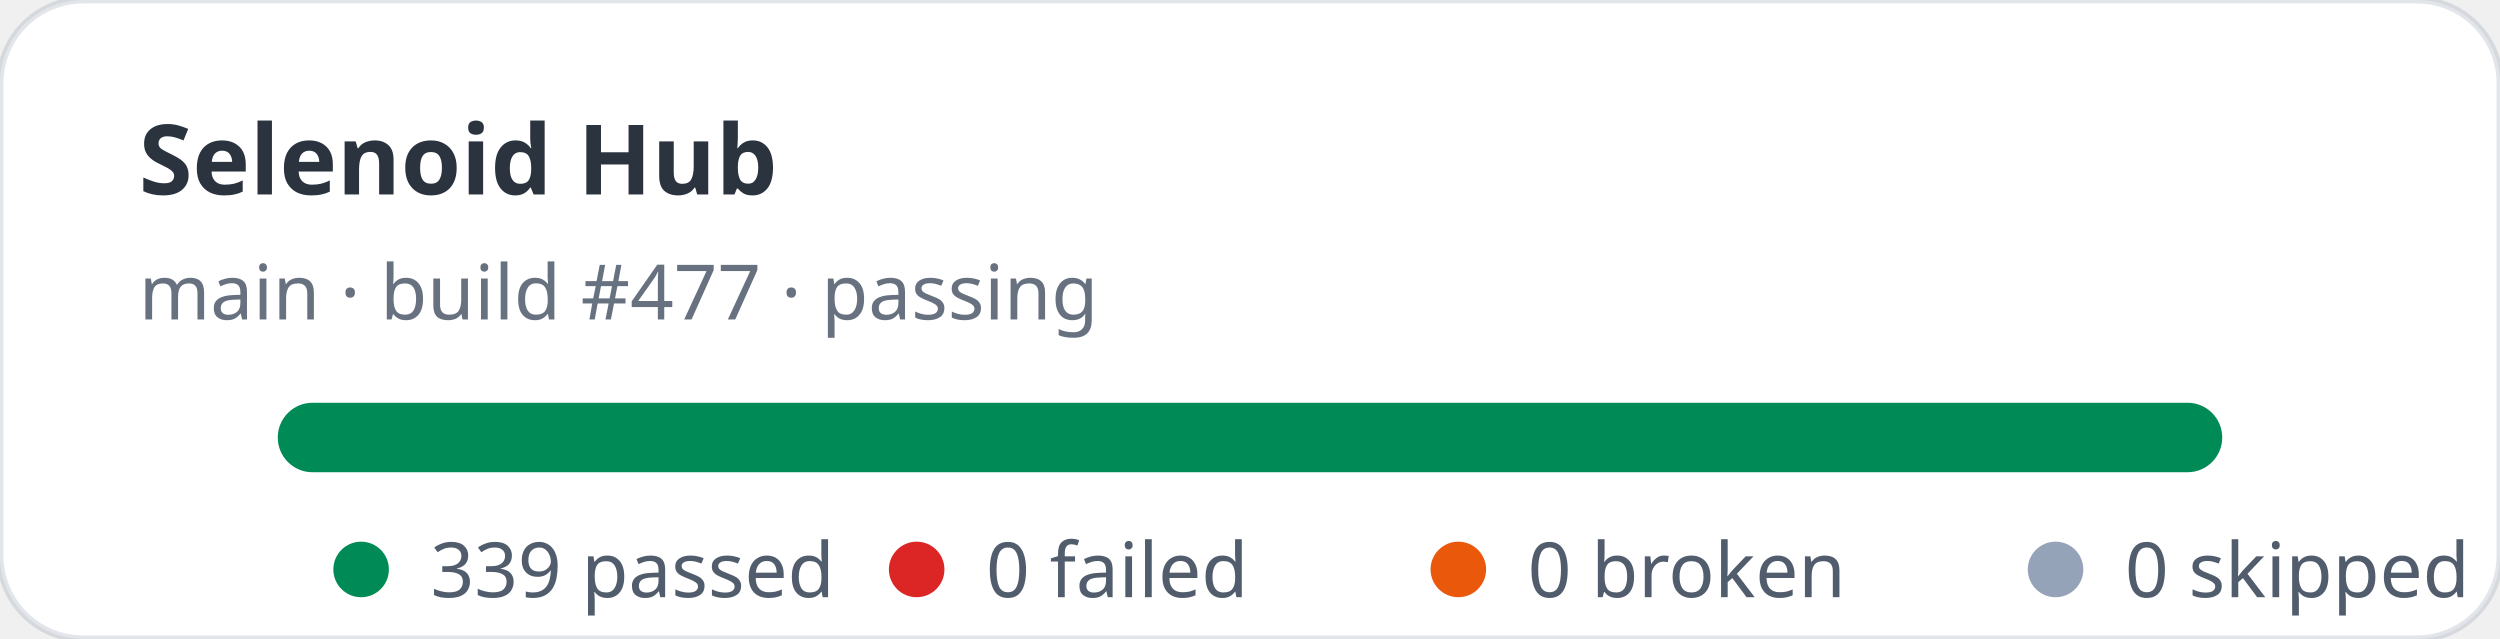
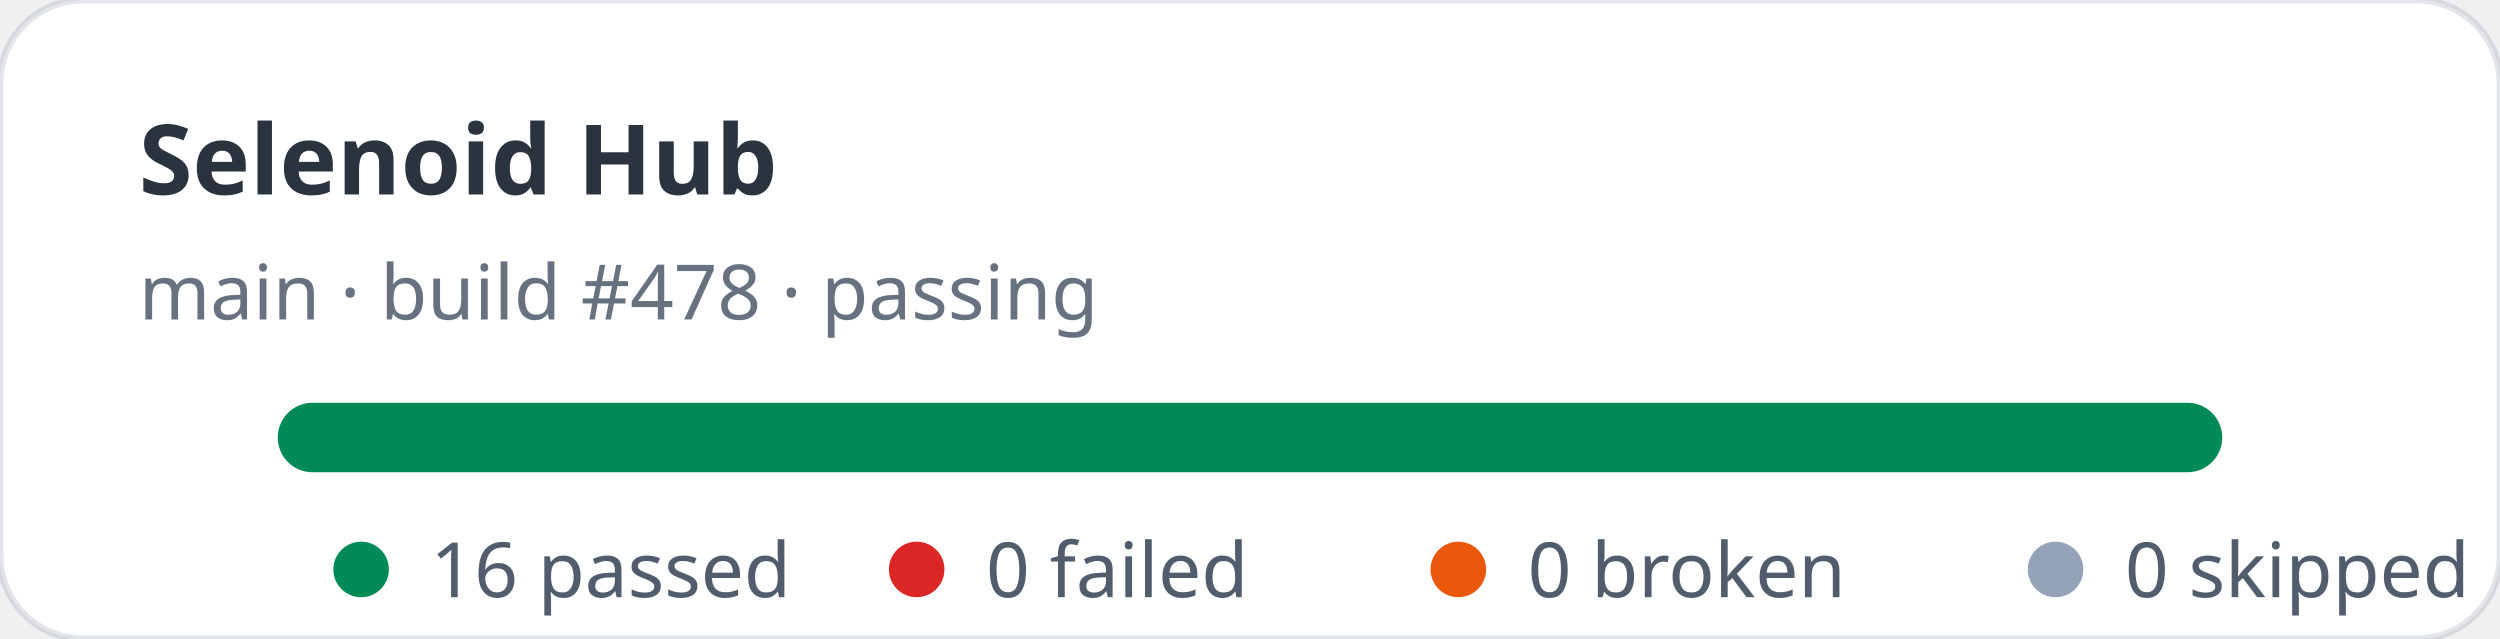
- <svg xmlns="http://www.w3.org/2000/svg" width="360" height="92" viewBox="0 0 360 92" role="img" aria-label="Selenoid Hub stats: 339 passed, 0 failed">
+ <svg xmlns="http://www.w3.org/2000/svg" width="360" height="92" viewBox="0 0 360 92" role="img" aria-label="Selenoid Hub stats: 16 passed, 0 failed">
  <rect width="360" height="92" rx="12" fill="#ffffff" stroke="rgba(11,48,86,0.12)" />
  <text x="20" y="28" fill="rgba(1,10,24,0.83)" font-family="ui-sans-serif,system-ui,sans-serif" font-size="14" font-weight="700">Selenoid Hub</text>
-   <text x="20" y="46" fill="rgba(2,19,44,0.6)" font-family="ui-sans-serif,system-ui,sans-serif" font-size="11">main · build #477 · passing</text>
+   <text x="20" y="46" fill="rgba(2,19,44,0.6)" font-family="ui-sans-serif,system-ui,sans-serif" font-size="11">main · build #478 · passing</text>
  <rect x="40" y="58" width="280" height="10" rx="5" fill="#e2e8f0" />
  <rect x="40" y="58" width="280" height="10" rx="5" fill="#008a56" />
  <g font-family="ui-sans-serif,system-ui,sans-serif" font-size="11" fill="rgba(1,18,40,0.68)">
    <circle cx="52" cy="82" r="4" fill="#008a56" />
-     <text x="62" y="86">339 passed</text>
+     <text x="62" y="86">16 passed</text>
    <circle cx="132" cy="82" r="4" fill="#dc2626" />
    <text x="142" y="86">0 failed</text>
    <circle cx="210" cy="82" r="4" fill="#ea580c" />
    <text x="220" y="86">0 broken</text>
    <circle cx="296" cy="82" r="4" fill="#94a3b8" />
    <text x="306" y="86">0 skipped</text>
  </g>
</svg>
